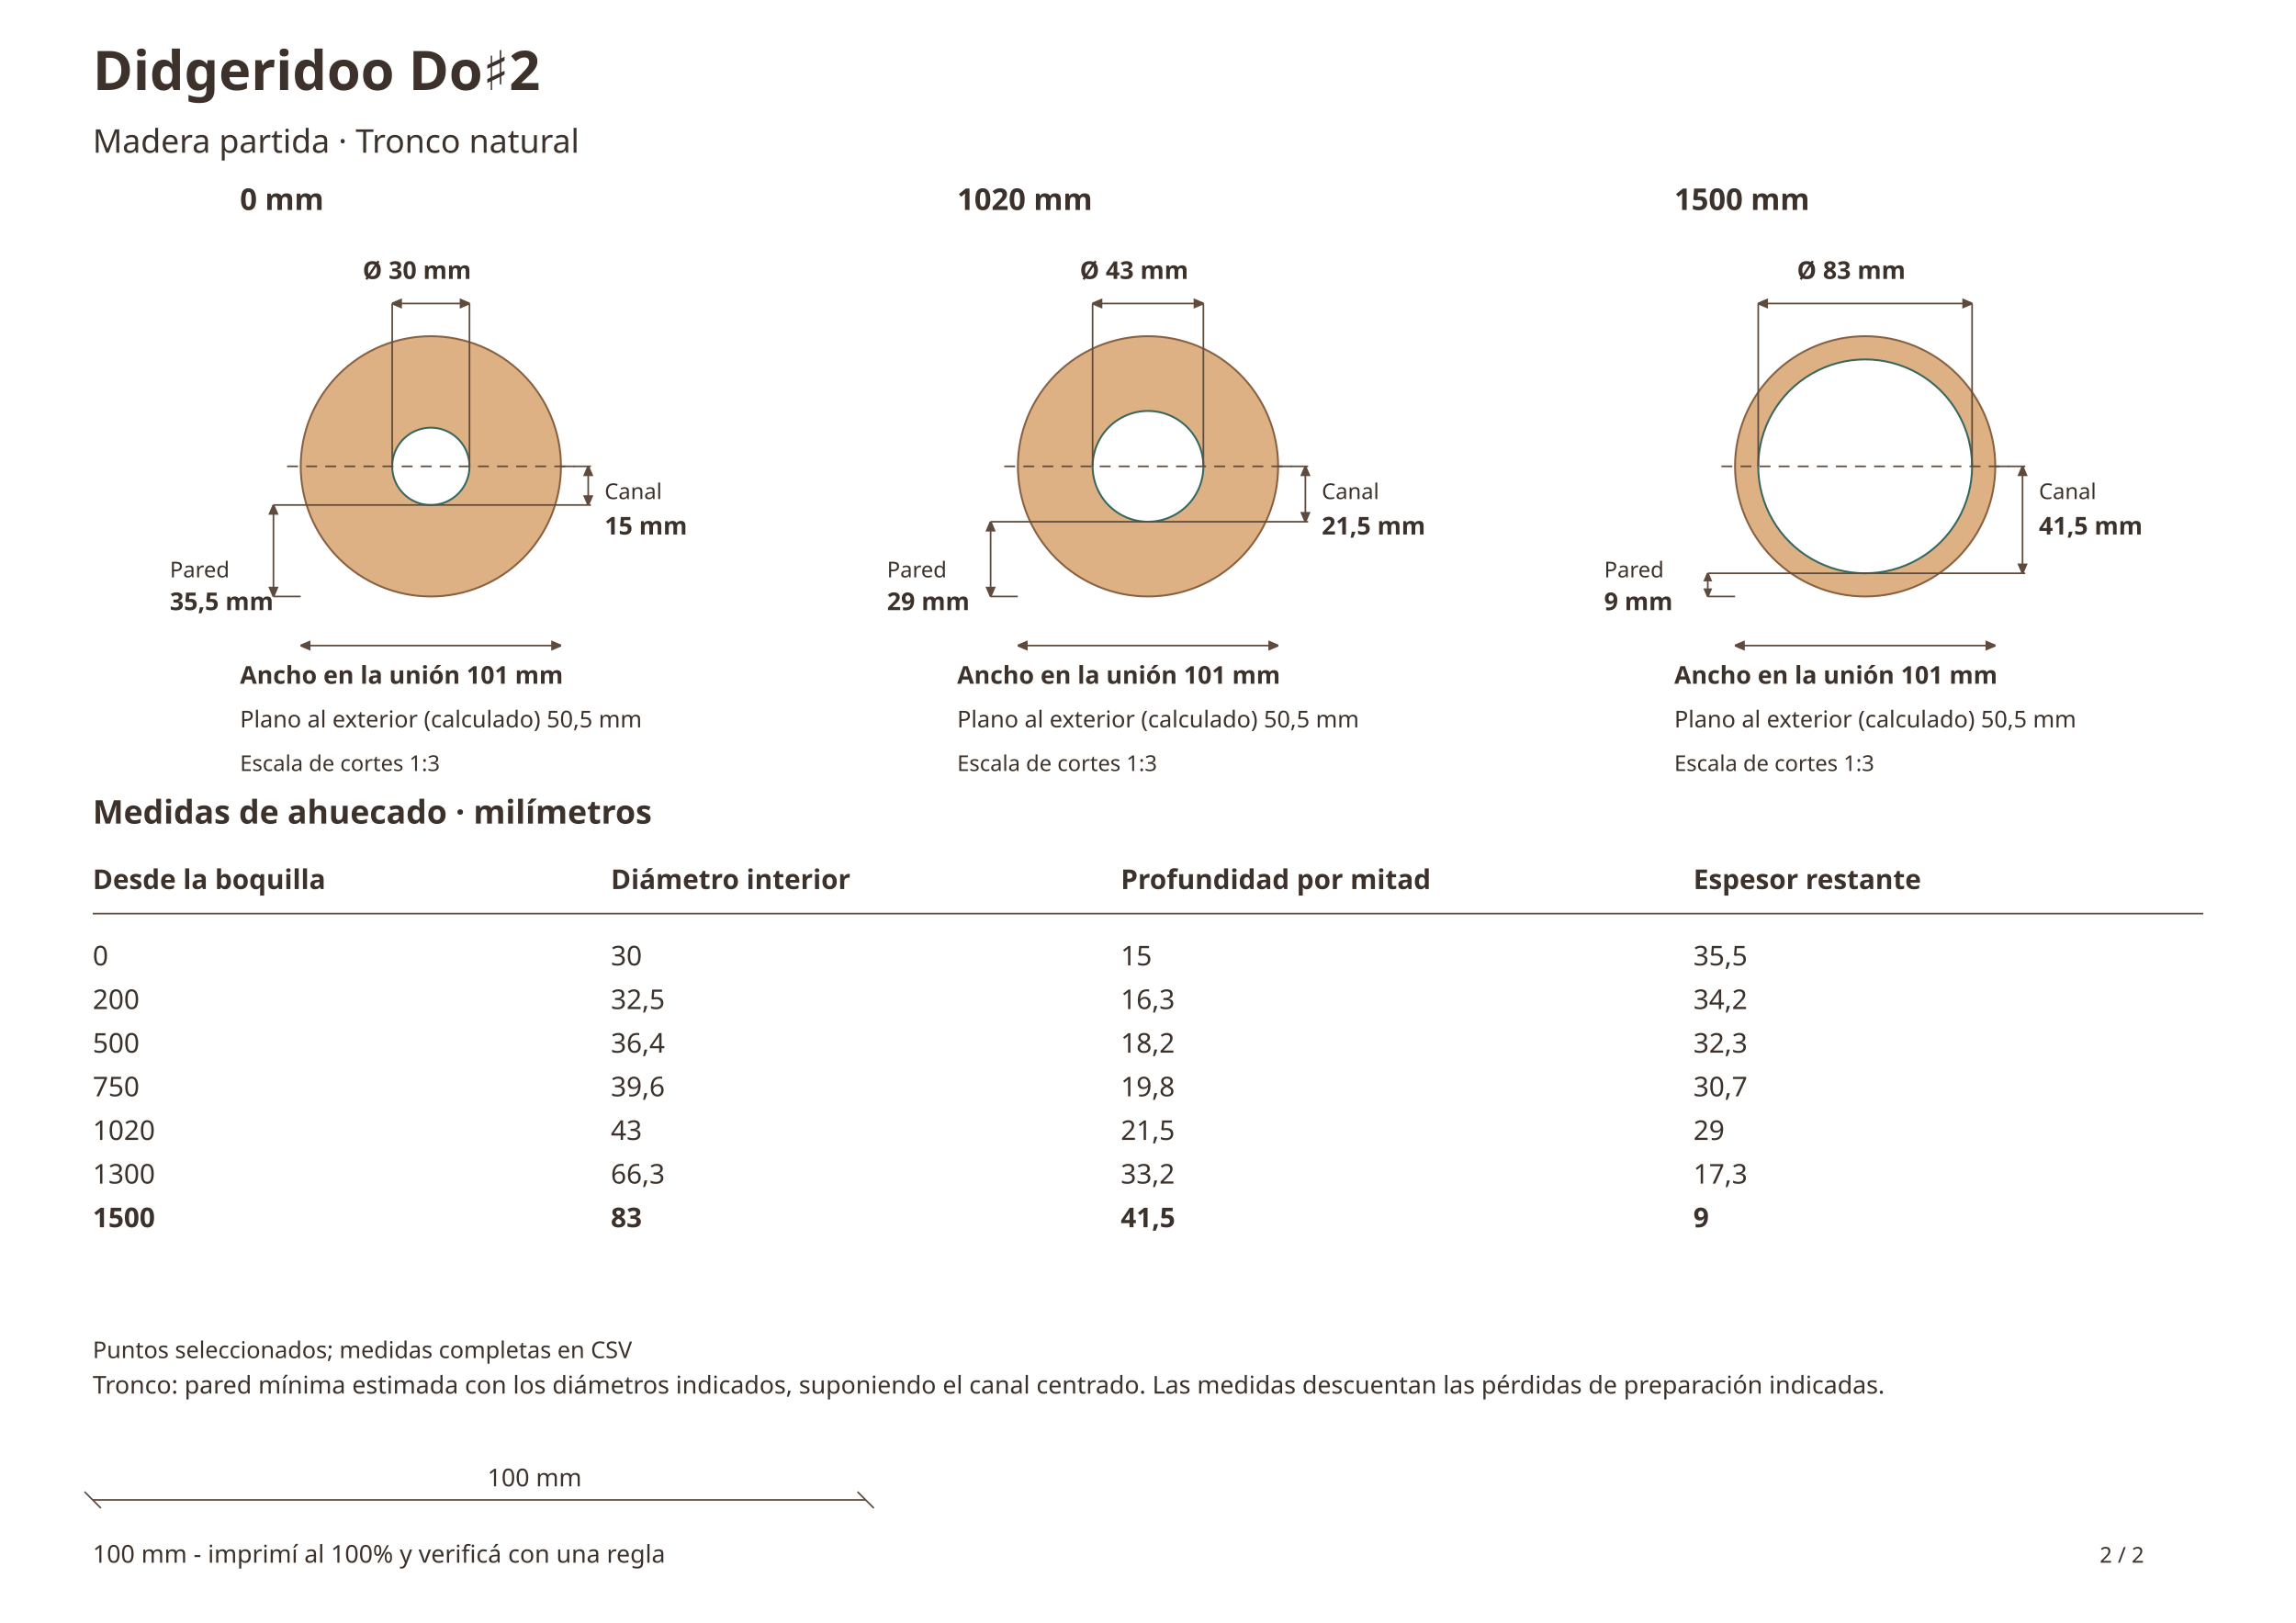
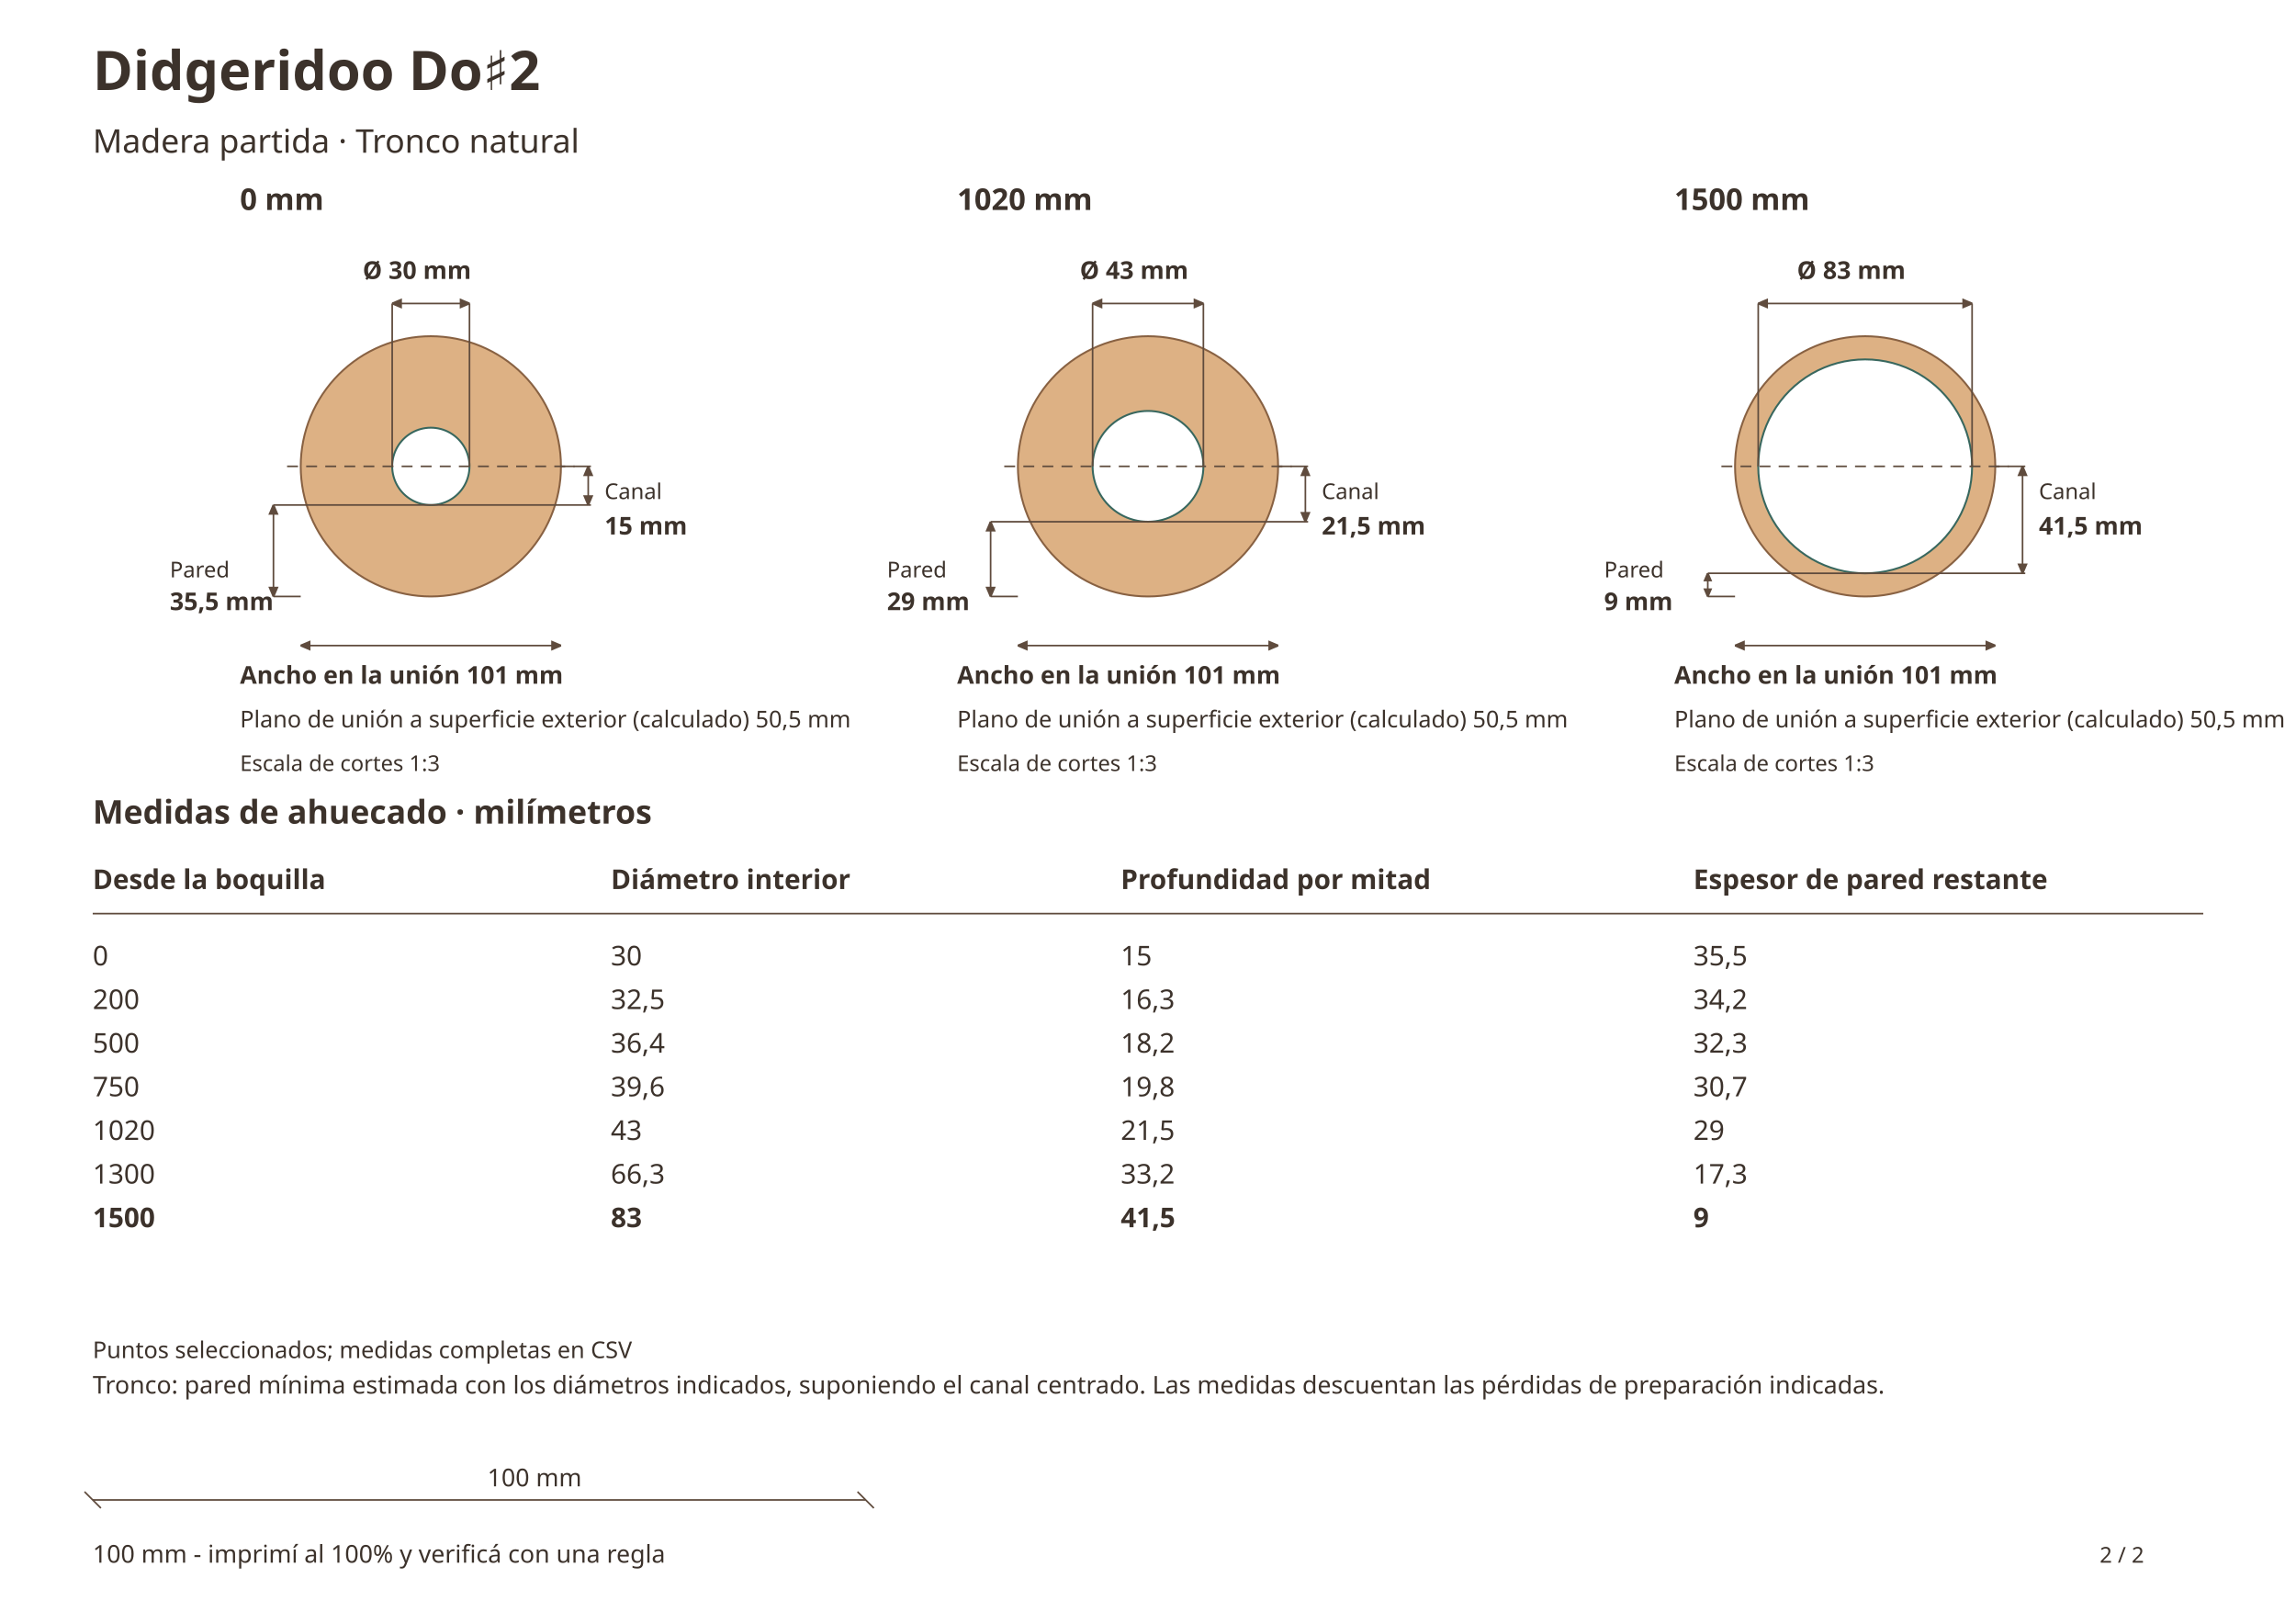
<svg xmlns="http://www.w3.org/2000/svg" width="842.0pt" height="595.0pt" viewBox="0 0 842.0 595.0" data-length-mm="1500.0">
  <polyline data-cavity="false" points="0,0 842,0 842,595 0,595 0,0" stroke="#ffffff" stroke-width="0.7" fill="#ffffff" stroke-dasharray="none" />
  <text x="34" y="33" font-size="20.0" font-family="sans-serif" fill="#3c322b" font-weight="bold">Didgeridoo Do♯2</text>
  <text x="34" y="56" font-size="12.0" font-family="sans-serif" fill="#3c322b" font-weight="normal">Madera partida · Tronco natural</text>
  <text x="88" y="77" font-size="11.0" font-family="sans-serif" fill="#3c322b" font-weight="bold">0 mm</text>
  <polyline data-cavity="false" points="205.717,171 205.659,173.341 205.487,175.677 205.2,178.001 204.8,180.309 204.287,182.594 203.662,184.851 202.927,187.075 202.084,189.26 201.135,191.401 200.082,193.493 198.928,195.531 197.675,197.51 196.326,199.425 194.885,201.271 193.356,203.044 191.741,204.741 190.044,206.356 188.271,207.885 186.425,209.326 184.51,210.675 182.531,211.928 180.493,213.082 178.401,214.135 176.26,215.084 174.075,215.927 171.851,216.662 169.594,217.287 167.309,217.8 165.001,218.2 162.677,218.487 160.341,218.659 158,218.717 155.659,218.659 153.323,218.487 150.999,218.2 148.691,217.8 146.406,217.287 144.149,216.662 141.925,215.927 139.74,215.084 137.599,214.135 135.507,213.082 133.469,211.928 131.49,210.675 129.575,209.326 127.729,207.885 125.956,206.356 124.259,204.741 122.644,203.044 121.115,201.271 119.674,199.425 118.325,197.51 117.072,195.531 115.918,193.493 114.865,191.401 113.916,189.26 113.073,187.075 112.338,184.851 111.713,182.594 111.2,180.309 110.8,178.001 110.513,175.677 110.341,173.341 110.283,171 110.283,171 110.341,168.659 110.513,166.323 110.8,163.999 111.2,161.691 111.713,159.406 112.338,157.149 113.073,154.925 113.916,152.74 114.865,150.599 115.918,148.507 117.072,146.469 118.325,144.49 119.674,142.575 121.115,140.729 122.644,138.956 124.259,137.259 125.956,135.644 127.729,134.115 129.575,132.674 131.49,131.325 133.469,130.072 135.507,128.918 137.599,127.865 139.74,126.916 141.925,126.073 144.149,125.338 146.406,124.713 148.691,124.2 150.999,123.8 153.323,123.513 155.659,123.341 158,123.283 160.341,123.341 162.677,123.513 165.001,123.8 167.309,124.2 169.594,124.713 171.851,125.338 174.075,126.073 176.26,126.916 178.401,127.865 180.493,128.918 182.531,130.072 184.51,131.325 186.425,132.674 188.271,134.115 190.044,135.644 191.741,137.259 193.356,138.956 194.885,140.729 196.326,142.575 197.675,144.49 198.928,146.469 200.082,148.507 201.135,150.599 202.084,152.74 202.927,154.925 203.662,157.149 204.287,159.406 204.8,161.691 205.2,163.999 205.487,166.323 205.659,168.659 205.717,171 205.717,171" stroke="#886142" stroke-width="0.7" fill="#ddb184" stroke-dasharray="none" />
  <polyline data-cavity="true" points="172.173,171 172.143,171.927 172.052,172.85 171.901,173.765 171.69,174.668 171.421,175.556 171.094,176.424 170.712,177.269 170.274,178.087 169.785,178.874 169.244,179.628 168.656,180.345 168.022,181.022 167.345,181.656 166.628,182.244 165.874,182.785 165.087,183.274 164.269,183.712 163.424,184.094 162.556,184.421 161.668,184.69 160.765,184.901 159.85,185.052 158.927,185.143 158,185.173 157.073,185.143 156.15,185.052 155.235,184.901 154.332,184.69 153.444,184.421 152.576,184.094 151.731,183.712 150.913,183.274 150.126,182.785 149.372,182.244 148.655,181.656 147.978,181.022 147.344,180.345 146.756,179.628 146.215,178.874 145.726,178.087 145.288,177.269 144.906,176.424 144.579,175.556 144.31,174.668 144.099,173.765 143.948,172.85 143.857,171.927 143.827,171 143.857,170.073 143.948,169.15 144.099,168.235 144.31,167.332 144.579,166.444 144.906,165.576 145.288,164.731 145.726,163.913 146.215,163.126 146.756,162.372 147.344,161.655 147.978,160.978 148.655,160.344 149.372,159.756 150.126,159.215 150.913,158.726 151.731,158.288 152.576,157.906 153.444,157.579 154.332,157.31 155.235,157.099 156.15,156.948 157.073,156.857 158,156.827 158.927,156.857 159.85,156.948 160.765,157.099 161.668,157.31 162.556,157.579 163.424,157.906 164.269,158.288 165.087,158.726 165.874,159.215 166.628,159.756 167.345,160.344 168.022,160.978 168.656,161.655 169.244,162.372 169.785,163.126 170.274,163.913 170.712,164.731 171.094,165.576 171.421,166.444 171.69,167.332 171.901,168.235 172.052,169.15 172.143,170.073 172.173,171 172.173,171" stroke="#38675e" stroke-width="0.7" fill="#ffffff" stroke-dasharray="none" />
  <polyline data-cavity="false" points="105.283,171 210.717,171" stroke="#5f4b3d" stroke-width="0.6" fill="none" stroke-dasharray="4 3" />
  <polyline data-cavity="false" points="143.827,171 143.827,111.283" stroke="#5f4b3d" stroke-width="0.6" fill="none" stroke-dasharray="none" />
  <polyline data-cavity="false" points="172.173,171 172.173,111.283" stroke="#5f4b3d" stroke-width="0.6" fill="none" stroke-dasharray="none" />
  <polyline data-cavity="false" points="143.827,111.283 172.173,111.283" stroke="#5f4b3d" stroke-width="0.6" fill="none" stroke-dasharray="none" />
  <polyline data-cavity="false" points="143.827,111.283 147.05,112.646 147.05,109.921 143.827,111.283" stroke="#5f4b3d" stroke-width="0.7" fill="#5f4b3d" stroke-dasharray="none" />
  <polyline data-cavity="false" points="172.173,111.283 168.95,109.921 168.95,112.646 172.173,111.283" stroke="#5f4b3d" stroke-width="0.7" fill="#5f4b3d" stroke-dasharray="none" />
  <text x="133" y="102.283" font-size="9.0" font-family="sans-serif" fill="#3c322b" font-weight="bold">Ø 30 mm</text>
  <polyline data-cavity="false" points="158,185.173 216.717,185.173" stroke="#5f4b3d" stroke-width="0.6" fill="none" stroke-dasharray="none" />
  <polyline data-cavity="false" points="205.717,171 216.717,171" stroke="#5f4b3d" stroke-width="0.6" fill="none" stroke-dasharray="none" />
  <polyline data-cavity="false" points="215.717,171 215.717,185.173" stroke="#5f4b3d" stroke-width="0.6" fill="none" stroke-dasharray="none" />
  <polyline data-cavity="false" points="215.717,171 214.354,174.224 217.079,174.224 215.717,171" stroke="#5f4b3d" stroke-width="0.7" fill="#5f4b3d" stroke-dasharray="none" />
  <polyline data-cavity="false" points="215.717,185.173 217.079,181.95 214.354,181.95 215.717,185.173" stroke="#5f4b3d" stroke-width="0.7" fill="#5f4b3d" stroke-dasharray="none" />
  <text x="221.717" y="196" font-size="9.0" font-family="sans-serif" fill="#3c322b" font-weight="bold">15 mm</text>
  <text x="221.717" y="183" font-size="8.0" font-family="sans-serif" fill="#3c322b" font-weight="normal">Canal</text>
  <polyline data-cavity="false" points="158,185.173 100.283,185.173" stroke="#5f4b3d" stroke-width="0.6" fill="none" stroke-dasharray="none" />
  <polyline data-cavity="false" points="110.283,218.717 100.283,218.717" stroke="#5f4b3d" stroke-width="0.6" fill="none" stroke-dasharray="none" />
  <polyline data-cavity="false" points="100.283,185.173 100.283,218.717" stroke="#5f4b3d" stroke-width="0.6" fill="none" stroke-dasharray="none" />
  <polyline data-cavity="false" points="100.283,185.173 98.921,188.397 101.646,188.397 100.283,185.173" stroke="#5f4b3d" stroke-width="0.7" fill="#5f4b3d" stroke-dasharray="none" />
  <polyline data-cavity="false" points="100.283,218.717 101.646,215.493 98.921,215.493 100.283,218.717" stroke="#5f4b3d" stroke-width="0.7" fill="#5f4b3d" stroke-dasharray="none" />
  <text x="62.283" y="223.717" font-size="9.0" font-family="sans-serif" fill="#3c322b" font-weight="bold">35,5 mm</text>
  <text x="62.283" y="211.717" font-size="8.0" font-family="sans-serif" fill="#3c322b" font-weight="normal">Pared</text>
  <polyline data-cavity="false" points="110.283,236.717 205.717,236.717" stroke="#5f4b3d" stroke-width="0.6" fill="none" stroke-dasharray="none" />
  <polyline data-cavity="false" points="110.283,236.717 113.507,238.079 113.507,235.354 110.283,236.717" stroke="#5f4b3d" stroke-width="0.7" fill="#5f4b3d" stroke-dasharray="none" />
  <polyline data-cavity="false" points="205.717,236.717 202.493,235.354 202.493,238.079 205.717,236.717" stroke="#5f4b3d" stroke-width="0.7" fill="#5f4b3d" stroke-dasharray="none" />
  <text x="88" y="250.717" font-size="9.0" font-family="sans-serif" fill="#3c322b" font-weight="bold">Ancho en la unión 101 mm</text>
-   <text x="88" y="266.717" font-size="8.5" font-family="sans-serif" fill="#3c322b" font-weight="normal">Plano al exterior (calculado) 50,5 mm</text>
+   <text x="88" y="266.717" font-size="8.5" font-family="sans-serif" fill="#3c322b" font-weight="normal">Plano de unión a superficie exterior (calculado) 50,5 mm</text>
  <text x="88" y="282.717" font-size="8.0" font-family="sans-serif" fill="#3c322b" font-weight="normal">Escala de cortes 1:3</text>
  <text x="351" y="77" font-size="11.0" font-family="sans-serif" fill="#3c322b" font-weight="bold">1020 mm</text>
  <polyline data-cavity="false" points="468.717,171 468.659,173.341 468.487,175.677 468.2,178.001 467.8,180.309 467.287,182.594 466.662,184.851 465.927,187.075 465.084,189.26 464.135,191.401 463.082,193.493 461.928,195.531 460.675,197.51 459.326,199.425 457.885,201.271 456.356,203.044 454.741,204.741 453.044,206.356 451.271,207.885 449.425,209.326 447.51,210.675 445.531,211.928 443.493,213.082 441.401,214.135 439.26,215.084 437.075,215.927 434.851,216.662 432.594,217.287 430.309,217.8 428.001,218.2 425.677,218.487 423.341,218.659 421,218.717 418.659,218.659 416.323,218.487 413.999,218.2 411.691,217.8 409.406,217.287 407.149,216.662 404.925,215.927 402.74,215.084 400.599,214.135 398.507,213.082 396.469,211.928 394.49,210.675 392.575,209.326 390.729,207.885 388.956,206.356 387.259,204.741 385.644,203.044 384.115,201.271 382.674,199.425 381.325,197.51 380.072,195.531 378.918,193.493 377.865,191.401 376.916,189.26 376.073,187.075 375.338,184.851 374.713,182.594 374.2,180.309 373.8,178.001 373.513,175.677 373.341,173.341 373.283,171 373.283,171 373.341,168.659 373.513,166.323 373.8,163.999 374.2,161.691 374.713,159.406 375.338,157.149 376.073,154.925 376.916,152.74 377.865,150.599 378.918,148.507 380.072,146.469 381.325,144.49 382.674,142.575 384.115,140.729 385.644,138.956 387.259,137.259 388.956,135.644 390.729,134.115 392.575,132.674 394.49,131.325 396.469,130.072 398.507,128.918 400.599,127.865 402.74,126.916 404.925,126.073 407.149,125.338 409.406,124.713 411.691,124.2 413.999,123.8 416.323,123.513 418.659,123.341 421,123.283 423.341,123.341 425.677,123.513 428.001,123.8 430.309,124.2 432.594,124.713 434.851,125.338 437.075,126.073 439.26,126.916 441.401,127.865 443.493,128.918 445.531,130.072 447.51,131.325 449.425,132.674 451.271,134.115 453.044,135.644 454.741,137.259 456.356,138.956 457.885,140.729 459.326,142.575 460.675,144.49 461.928,146.469 463.082,148.507 464.135,150.599 465.084,152.74 465.927,154.925 466.662,157.149 467.287,159.406 467.8,161.691 468.2,163.999 468.487,166.323 468.659,168.659 468.717,171 468.717,171" stroke="#886142" stroke-width="0.7" fill="#ddb184" stroke-dasharray="none" />
  <polyline data-cavity="true" points="441.315,171 441.271,172.329 441.141,173.652 440.925,174.963 440.623,176.258 440.237,177.53 439.769,178.774 439.22,179.985 438.593,181.157 437.891,182.286 437.117,183.367 436.274,184.395 435.365,185.365 434.395,186.274 433.367,187.117 432.286,187.891 431.157,188.593 429.985,189.22 428.774,189.769 427.53,190.237 426.258,190.623 424.963,190.925 423.652,191.141 422.329,191.271 421,191.315 419.671,191.271 418.348,191.141 417.037,190.925 415.742,190.623 414.47,190.237 413.226,189.769 412.015,189.22 410.843,188.593 409.714,187.891 408.633,187.117 407.605,186.274 406.635,185.365 405.726,184.395 404.883,183.367 404.109,182.286 403.407,181.157 402.78,179.985 402.231,178.774 401.763,177.53 401.377,176.258 401.075,174.963 400.859,173.652 400.729,172.329 400.685,171 400.729,169.671 400.859,168.348 401.075,167.037 401.377,165.742 401.763,164.47 402.231,163.226 402.78,162.015 403.407,160.843 404.109,159.714 404.883,158.633 405.726,157.605 406.635,156.635 407.605,155.726 408.633,154.883 409.714,154.109 410.843,153.407 412.015,152.78 413.226,152.231 414.47,151.763 415.742,151.377 417.037,151.075 418.348,150.859 419.671,150.729 421,150.685 422.329,150.729 423.652,150.859 424.963,151.075 426.258,151.377 427.53,151.763 428.774,152.231 429.985,152.78 431.157,153.407 432.286,154.109 433.367,154.883 434.395,155.726 435.365,156.635 436.274,157.605 437.117,158.633 437.891,159.714 438.593,160.843 439.22,162.015 439.769,163.226 440.237,164.47 440.623,165.742 440.925,167.037 441.141,168.348 441.271,169.671 441.315,171 441.315,171" stroke="#38675e" stroke-width="0.7" fill="#ffffff" stroke-dasharray="none" />
  <polyline data-cavity="false" points="368.283,171 473.717,171" stroke="#5f4b3d" stroke-width="0.6" fill="none" stroke-dasharray="4 3" />
  <polyline data-cavity="false" points="400.685,171 400.685,111.283" stroke="#5f4b3d" stroke-width="0.6" fill="none" stroke-dasharray="none" />
  <polyline data-cavity="false" points="441.315,171 441.315,111.283" stroke="#5f4b3d" stroke-width="0.6" fill="none" stroke-dasharray="none" />
  <polyline data-cavity="false" points="400.685,111.283 441.315,111.283" stroke="#5f4b3d" stroke-width="0.6" fill="none" stroke-dasharray="none" />
  <polyline data-cavity="false" points="400.685,111.283 403.909,112.646 403.909,109.921 400.685,111.283" stroke="#5f4b3d" stroke-width="0.7" fill="#5f4b3d" stroke-dasharray="none" />
  <polyline data-cavity="false" points="441.315,111.283 438.091,109.921 438.091,112.646 441.315,111.283" stroke="#5f4b3d" stroke-width="0.7" fill="#5f4b3d" stroke-dasharray="none" />
  <text x="396" y="102.283" font-size="9.0" font-family="sans-serif" fill="#3c322b" font-weight="bold">Ø 43 mm</text>
  <polyline data-cavity="false" points="421,191.315 479.717,191.315" stroke="#5f4b3d" stroke-width="0.6" fill="none" stroke-dasharray="none" />
  <polyline data-cavity="false" points="468.717,171 479.717,171" stroke="#5f4b3d" stroke-width="0.6" fill="none" stroke-dasharray="none" />
  <polyline data-cavity="false" points="478.717,171 478.717,191.315" stroke="#5f4b3d" stroke-width="0.6" fill="none" stroke-dasharray="none" />
  <polyline data-cavity="false" points="478.717,171 477.354,174.224 480.079,174.224 478.717,171" stroke="#5f4b3d" stroke-width="0.7" fill="#5f4b3d" stroke-dasharray="none" />
  <polyline data-cavity="false" points="478.717,191.315 480.079,188.091 477.354,188.091 478.717,191.315" stroke="#5f4b3d" stroke-width="0.7" fill="#5f4b3d" stroke-dasharray="none" />
  <text x="484.717" y="196" font-size="9.0" font-family="sans-serif" fill="#3c322b" font-weight="bold">21,5 mm</text>
  <text x="484.717" y="183" font-size="8.0" font-family="sans-serif" fill="#3c322b" font-weight="normal">Canal</text>
  <polyline data-cavity="false" points="421,191.315 363.283,191.315" stroke="#5f4b3d" stroke-width="0.6" fill="none" stroke-dasharray="none" />
  <polyline data-cavity="false" points="373.283,218.717 363.283,218.717" stroke="#5f4b3d" stroke-width="0.6" fill="none" stroke-dasharray="none" />
  <polyline data-cavity="false" points="363.283,191.315 363.283,218.717" stroke="#5f4b3d" stroke-width="0.6" fill="none" stroke-dasharray="none" />
  <polyline data-cavity="false" points="363.283,191.315 361.921,194.539 364.646,194.539 363.283,191.315" stroke="#5f4b3d" stroke-width="0.7" fill="#5f4b3d" stroke-dasharray="none" />
  <polyline data-cavity="false" points="363.283,218.717 364.646,215.493 361.921,215.493 363.283,218.717" stroke="#5f4b3d" stroke-width="0.7" fill="#5f4b3d" stroke-dasharray="none" />
  <text x="325.283" y="223.717" font-size="9.0" font-family="sans-serif" fill="#3c322b" font-weight="bold">29 mm</text>
  <text x="325.283" y="211.717" font-size="8.0" font-family="sans-serif" fill="#3c322b" font-weight="normal">Pared</text>
  <polyline data-cavity="false" points="373.283,236.717 468.717,236.717" stroke="#5f4b3d" stroke-width="0.6" fill="none" stroke-dasharray="none" />
  <polyline data-cavity="false" points="373.283,236.717 376.507,238.079 376.507,235.354 373.283,236.717" stroke="#5f4b3d" stroke-width="0.7" fill="#5f4b3d" stroke-dasharray="none" />
  <polyline data-cavity="false" points="468.717,236.717 465.493,235.354 465.493,238.079 468.717,236.717" stroke="#5f4b3d" stroke-width="0.7" fill="#5f4b3d" stroke-dasharray="none" />
  <text x="351" y="250.717" font-size="9.0" font-family="sans-serif" fill="#3c322b" font-weight="bold">Ancho en la unión 101 mm</text>
-   <text x="351" y="266.717" font-size="8.5" font-family="sans-serif" fill="#3c322b" font-weight="normal">Plano al exterior (calculado) 50,5 mm</text>
+   <text x="351" y="266.717" font-size="8.5" font-family="sans-serif" fill="#3c322b" font-weight="normal">Plano de unión a superficie exterior (calculado) 50,5 mm</text>
  <text x="351" y="282.717" font-size="8.0" font-family="sans-serif" fill="#3c322b" font-weight="normal">Escala de cortes 1:3</text>
  <text x="614" y="77" font-size="11.0" font-family="sans-serif" fill="#3c322b" font-weight="bold">1500 mm</text>
  <polyline data-cavity="false" points="731.717,171 731.659,173.341 731.487,175.677 731.2,178.001 730.8,180.309 730.287,182.594 729.662,184.851 728.927,187.075 728.084,189.26 727.135,191.401 726.082,193.493 724.928,195.531 723.675,197.51 722.326,199.425 720.885,201.271 719.356,203.044 717.741,204.741 716.044,206.356 714.271,207.885 712.425,209.326 710.51,210.675 708.531,211.928 706.493,213.082 704.401,214.135 702.26,215.084 700.075,215.927 697.851,216.662 695.594,217.287 693.309,217.8 691.001,218.2 688.677,218.487 686.341,218.659 684,218.717 681.659,218.659 679.323,218.487 676.999,218.2 674.691,217.8 672.406,217.287 670.149,216.662 667.925,215.927 665.74,215.084 663.599,214.135 661.507,213.082 659.469,211.928 657.49,210.675 655.575,209.326 653.729,207.885 651.956,206.356 650.259,204.741 648.644,203.044 647.115,201.271 645.674,199.425 644.325,197.51 643.072,195.531 641.918,193.493 640.865,191.401 639.916,189.26 639.073,187.075 638.338,184.851 637.713,182.594 637.2,180.309 636.8,178.001 636.513,175.677 636.341,173.341 636.283,171 636.283,171 636.341,168.659 636.513,166.323 636.8,163.999 637.2,161.691 637.713,159.406 638.338,157.149 639.073,154.925 639.916,152.74 640.865,150.599 641.918,148.507 643.072,146.469 644.325,144.49 645.674,142.575 647.115,140.729 648.644,138.956 650.259,137.259 651.956,135.644 653.729,134.115 655.575,132.674 657.49,131.325 659.469,130.072 661.507,128.918 663.599,127.865 665.74,126.916 667.925,126.073 670.149,125.338 672.406,124.713 674.691,124.2 676.999,123.8 679.323,123.513 681.659,123.341 684,123.283 686.341,123.341 688.677,123.513 691.001,123.8 693.309,124.2 695.594,124.713 697.851,125.338 700.075,126.073 702.26,126.916 704.401,127.865 706.493,128.918 708.531,130.072 710.51,131.325 712.425,132.674 714.271,134.115 716.044,135.644 717.741,137.259 719.356,138.956 720.885,140.729 722.326,142.575 723.675,144.49 724.928,146.469 726.082,148.507 727.135,150.599 728.084,152.74 728.927,154.925 729.662,157.149 730.287,159.406 730.8,161.691 731.2,163.999 731.487,166.323 731.659,168.659 731.717,171 731.717,171" stroke="#886142" stroke-width="0.7" fill="#ddb184" stroke-dasharray="none" />
  <polyline data-cavity="true" points="723.213,171 723.129,173.565 722.877,176.118 722.459,178.65 721.876,181.149 721.132,183.604 720.228,186.006 719.169,188.343 717.959,190.606 716.604,192.785 715.109,194.871 713.482,196.855 711.727,198.727 709.855,200.482 707.871,202.109 705.785,203.604 703.606,204.959 701.343,206.169 699.006,207.228 696.604,208.132 694.149,208.876 691.65,209.459 689.118,209.877 686.565,210.129 684,210.213 681.435,210.129 678.882,209.877 676.35,209.459 673.851,208.876 671.396,208.132 668.994,207.228 666.657,206.169 664.394,204.959 662.215,203.604 660.129,202.109 658.145,200.482 656.273,198.727 654.518,196.855 652.891,194.871 651.396,192.785 650.041,190.606 648.831,188.343 647.772,186.006 646.868,183.604 646.124,181.149 645.541,178.65 645.123,176.118 644.871,173.565 644.787,171 644.871,168.435 645.123,165.882 645.541,163.35 646.124,160.851 646.868,158.396 647.772,155.994 648.831,153.657 650.041,151.394 651.396,149.215 652.891,147.129 654.518,145.145 656.273,143.273 658.145,141.518 660.129,139.891 662.215,138.396 664.394,137.041 666.657,135.831 668.994,134.772 671.396,133.868 673.851,133.124 676.35,132.541 678.882,132.123 681.435,131.871 684,131.787 686.565,131.871 689.118,132.123 691.65,132.541 694.149,133.124 696.604,133.868 699.006,134.772 701.343,135.831 703.606,137.041 705.785,138.396 707.871,139.891 709.855,141.518 711.727,143.273 713.482,145.145 715.109,147.129 716.604,149.215 717.959,151.394 719.169,153.657 720.228,155.994 721.132,158.396 721.876,160.851 722.459,163.35 722.877,165.882 723.129,168.435 723.213,171 723.213,171" stroke="#38675e" stroke-width="0.7" fill="#ffffff" stroke-dasharray="none" />
  <polyline data-cavity="false" points="631.283,171 736.717,171" stroke="#5f4b3d" stroke-width="0.6" fill="none" stroke-dasharray="4 3" />
  <polyline data-cavity="false" points="644.787,171 644.787,111.283" stroke="#5f4b3d" stroke-width="0.6" fill="none" stroke-dasharray="none" />
  <polyline data-cavity="false" points="723.213,171 723.213,111.283" stroke="#5f4b3d" stroke-width="0.6" fill="none" stroke-dasharray="none" />
  <polyline data-cavity="false" points="644.787,111.283 723.213,111.283" stroke="#5f4b3d" stroke-width="0.6" fill="none" stroke-dasharray="none" />
  <polyline data-cavity="false" points="644.787,111.283 648.011,112.646 648.011,109.921 644.787,111.283" stroke="#5f4b3d" stroke-width="0.7" fill="#5f4b3d" stroke-dasharray="none" />
  <polyline data-cavity="false" points="723.213,111.283 719.989,109.921 719.989,112.646 723.213,111.283" stroke="#5f4b3d" stroke-width="0.7" fill="#5f4b3d" stroke-dasharray="none" />
  <text x="659" y="102.283" font-size="9.0" font-family="sans-serif" fill="#3c322b" font-weight="bold">Ø 83 mm</text>
  <polyline data-cavity="false" points="684,210.213 742.717,210.213" stroke="#5f4b3d" stroke-width="0.6" fill="none" stroke-dasharray="none" />
  <polyline data-cavity="false" points="731.717,171 742.717,171" stroke="#5f4b3d" stroke-width="0.6" fill="none" stroke-dasharray="none" />
  <polyline data-cavity="false" points="741.717,171 741.717,210.213" stroke="#5f4b3d" stroke-width="0.6" fill="none" stroke-dasharray="none" />
  <polyline data-cavity="false" points="741.717,171 740.354,174.224 743.08,174.224 741.717,171" stroke="#5f4b3d" stroke-width="0.7" fill="#5f4b3d" stroke-dasharray="none" />
  <polyline data-cavity="false" points="741.717,210.213 743.08,206.989 740.354,206.989 741.717,210.213" stroke="#5f4b3d" stroke-width="0.7" fill="#5f4b3d" stroke-dasharray="none" />
  <text x="747.717" y="196" font-size="9.0" font-family="sans-serif" fill="#3c322b" font-weight="bold">41,5 mm</text>
  <text x="747.717" y="183" font-size="8.0" font-family="sans-serif" fill="#3c322b" font-weight="normal">Canal</text>
  <polyline data-cavity="false" points="684,210.213 626.283,210.213" stroke="#5f4b3d" stroke-width="0.6" fill="none" stroke-dasharray="none" />
  <polyline data-cavity="false" points="636.283,218.717 626.283,218.717" stroke="#5f4b3d" stroke-width="0.6" fill="none" stroke-dasharray="none" />
  <polyline data-cavity="false" points="626.283,210.213 626.283,218.717" stroke="#5f4b3d" stroke-width="0.6" fill="none" stroke-dasharray="none" />
  <polyline data-cavity="false" points="626.283,210.213 625.18,212.823 627.387,212.823 626.283,210.213" stroke="#5f4b3d" stroke-width="0.7" fill="#5f4b3d" stroke-dasharray="none" />
  <polyline data-cavity="false" points="626.283,218.717 627.387,216.106 625.18,216.106 626.283,218.717" stroke="#5f4b3d" stroke-width="0.7" fill="#5f4b3d" stroke-dasharray="none" />
  <text x="588.283" y="223.717" font-size="9.0" font-family="sans-serif" fill="#3c322b" font-weight="bold">9 mm</text>
  <text x="588.283" y="211.717" font-size="8.0" font-family="sans-serif" fill="#3c322b" font-weight="normal">Pared</text>
  <polyline data-cavity="false" points="636.283,236.717 731.717,236.717" stroke="#5f4b3d" stroke-width="0.6" fill="none" stroke-dasharray="none" />
  <polyline data-cavity="false" points="636.283,236.717 639.507,238.079 639.507,235.354 636.283,236.717" stroke="#5f4b3d" stroke-width="0.7" fill="#5f4b3d" stroke-dasharray="none" />
  <polyline data-cavity="false" points="731.717,236.717 728.493,235.354 728.493,238.079 731.717,236.717" stroke="#5f4b3d" stroke-width="0.7" fill="#5f4b3d" stroke-dasharray="none" />
  <text x="614" y="250.717" font-size="9.0" font-family="sans-serif" fill="#3c322b" font-weight="bold">Ancho en la unión 101 mm</text>
-   <text x="614" y="266.717" font-size="8.5" font-family="sans-serif" fill="#3c322b" font-weight="normal">Plano al exterior (calculado) 50,5 mm</text>
+   <text x="614" y="266.717" font-size="8.5" font-family="sans-serif" fill="#3c322b" font-weight="normal">Plano de unión a superficie exterior (calculado) 50,5 mm</text>
  <text x="614" y="282.717" font-size="8.0" font-family="sans-serif" fill="#3c322b" font-weight="normal">Escala de cortes 1:3</text>
  <text x="34" y="302" font-size="12.0" font-family="sans-serif" fill="#3c322b" font-weight="bold">Medidas de ahuecado · milímetros</text>
  <text x="34" y="326" font-size="10.0" font-family="sans-serif" fill="#3c322b" font-weight="bold">Desde la boquilla</text>
  <text x="224" y="326" font-size="10.0" font-family="sans-serif" fill="#3c322b" font-weight="bold">Diámetro interior</text>
  <text x="411" y="326" font-size="10.0" font-family="sans-serif" fill="#3c322b" font-weight="bold">Profundidad por mitad</text>
-   <text x="621" y="326" font-size="10.0" font-family="sans-serif" fill="#3c322b" font-weight="bold">Espesor restante</text>
+   <text x="621" y="326" font-size="10.0" font-family="sans-serif" fill="#3c322b" font-weight="bold">Espesor de pared restante</text>
  <polyline data-cavity="false" points="34,335 808,335" stroke="#5f4b3d" stroke-width="0.6" fill="none" stroke-dasharray="none" />
  <text x="34" y="354" font-size="10.0" font-family="sans-serif" fill="#3c322b" font-weight="normal">0</text>
  <text x="224" y="354" font-size="10.0" font-family="sans-serif" fill="#3c322b" font-weight="normal">30</text>
  <text x="411" y="354" font-size="10.0" font-family="sans-serif" fill="#3c322b" font-weight="normal">15</text>
  <text x="621" y="354" font-size="10.0" font-family="sans-serif" fill="#3c322b" font-weight="normal">35,5</text>
  <text x="34" y="370" font-size="10.0" font-family="sans-serif" fill="#3c322b" font-weight="normal">200</text>
  <text x="224" y="370" font-size="10.0" font-family="sans-serif" fill="#3c322b" font-weight="normal">32,5</text>
  <text x="411" y="370" font-size="10.0" font-family="sans-serif" fill="#3c322b" font-weight="normal">16,3</text>
  <text x="621" y="370" font-size="10.0" font-family="sans-serif" fill="#3c322b" font-weight="normal">34,2</text>
  <text x="34" y="386" font-size="10.0" font-family="sans-serif" fill="#3c322b" font-weight="normal">500</text>
  <text x="224" y="386" font-size="10.0" font-family="sans-serif" fill="#3c322b" font-weight="normal">36,4</text>
  <text x="411" y="386" font-size="10.0" font-family="sans-serif" fill="#3c322b" font-weight="normal">18,2</text>
  <text x="621" y="386" font-size="10.0" font-family="sans-serif" fill="#3c322b" font-weight="normal">32,3</text>
  <text x="34" y="402" font-size="10.0" font-family="sans-serif" fill="#3c322b" font-weight="normal">750</text>
  <text x="224" y="402" font-size="10.0" font-family="sans-serif" fill="#3c322b" font-weight="normal">39,6</text>
  <text x="411" y="402" font-size="10.0" font-family="sans-serif" fill="#3c322b" font-weight="normal">19,8</text>
  <text x="621" y="402" font-size="10.0" font-family="sans-serif" fill="#3c322b" font-weight="normal">30,7</text>
  <text x="34" y="418" font-size="10.0" font-family="sans-serif" fill="#3c322b" font-weight="normal">1020</text>
  <text x="224" y="418" font-size="10.0" font-family="sans-serif" fill="#3c322b" font-weight="normal">43</text>
  <text x="411" y="418" font-size="10.0" font-family="sans-serif" fill="#3c322b" font-weight="normal">21,5</text>
  <text x="621" y="418" font-size="10.0" font-family="sans-serif" fill="#3c322b" font-weight="normal">29</text>
  <text x="34" y="434" font-size="10.0" font-family="sans-serif" fill="#3c322b" font-weight="normal">1300</text>
  <text x="224" y="434" font-size="10.0" font-family="sans-serif" fill="#3c322b" font-weight="normal">66,3</text>
  <text x="411" y="434" font-size="10.0" font-family="sans-serif" fill="#3c322b" font-weight="normal">33,2</text>
  <text x="621" y="434" font-size="10.0" font-family="sans-serif" fill="#3c322b" font-weight="normal">17,3</text>
  <text x="34" y="450" font-size="10.0" font-family="sans-serif" fill="#3c322b" font-weight="bold">1500</text>
  <text x="224" y="450" font-size="10.0" font-family="sans-serif" fill="#3c322b" font-weight="bold">83</text>
  <text x="411" y="450" font-size="10.0" font-family="sans-serif" fill="#3c322b" font-weight="bold">41,5</text>
  <text x="621" y="450" font-size="10.0" font-family="sans-serif" fill="#3c322b" font-weight="bold">9</text>
  <text x="34" y="498" font-size="8.5" font-family="sans-serif" fill="#3c322b" font-weight="normal">Puntos seleccionados; medidas completas en CSV</text>
  <text x="34" y="511" font-size="9.0" font-family="sans-serif" fill="#3c322b" font-weight="normal">Tronco: pared mínima estimada con los diámetros indicados, suponiendo el canal centrado. Las medidas descuentan las pérdidas de preparación indicadas.</text>
  <polyline data-cavity="false" points="34,550 317.465,550" stroke="#5f4b3d" stroke-width="0.6" fill="none" stroke-dasharray="none" />
  <polyline data-cavity="false" points="31,547 37,553" stroke="#5f4b3d" stroke-width="0.6" fill="none" stroke-dasharray="none" />
  <polyline data-cavity="false" points="314.465,547 320.465,553" stroke="#5f4b3d" stroke-width="0.6" fill="none" stroke-dasharray="none" />
  <text x="178.732" y="545" font-size="9.0" font-family="sans-serif" fill="#3c322b" font-weight="normal">100 mm</text>
  <text x="34" y="573" font-size="9.0" font-family="sans-serif" fill="#3c322b" font-weight="normal">100 mm - imprimí al 100% y verificá con una regla</text>
  <text x="770" y="573" font-size="8.0" font-family="sans-serif" fill="#3c322b" font-weight="normal">2 / 2</text>
</svg>
